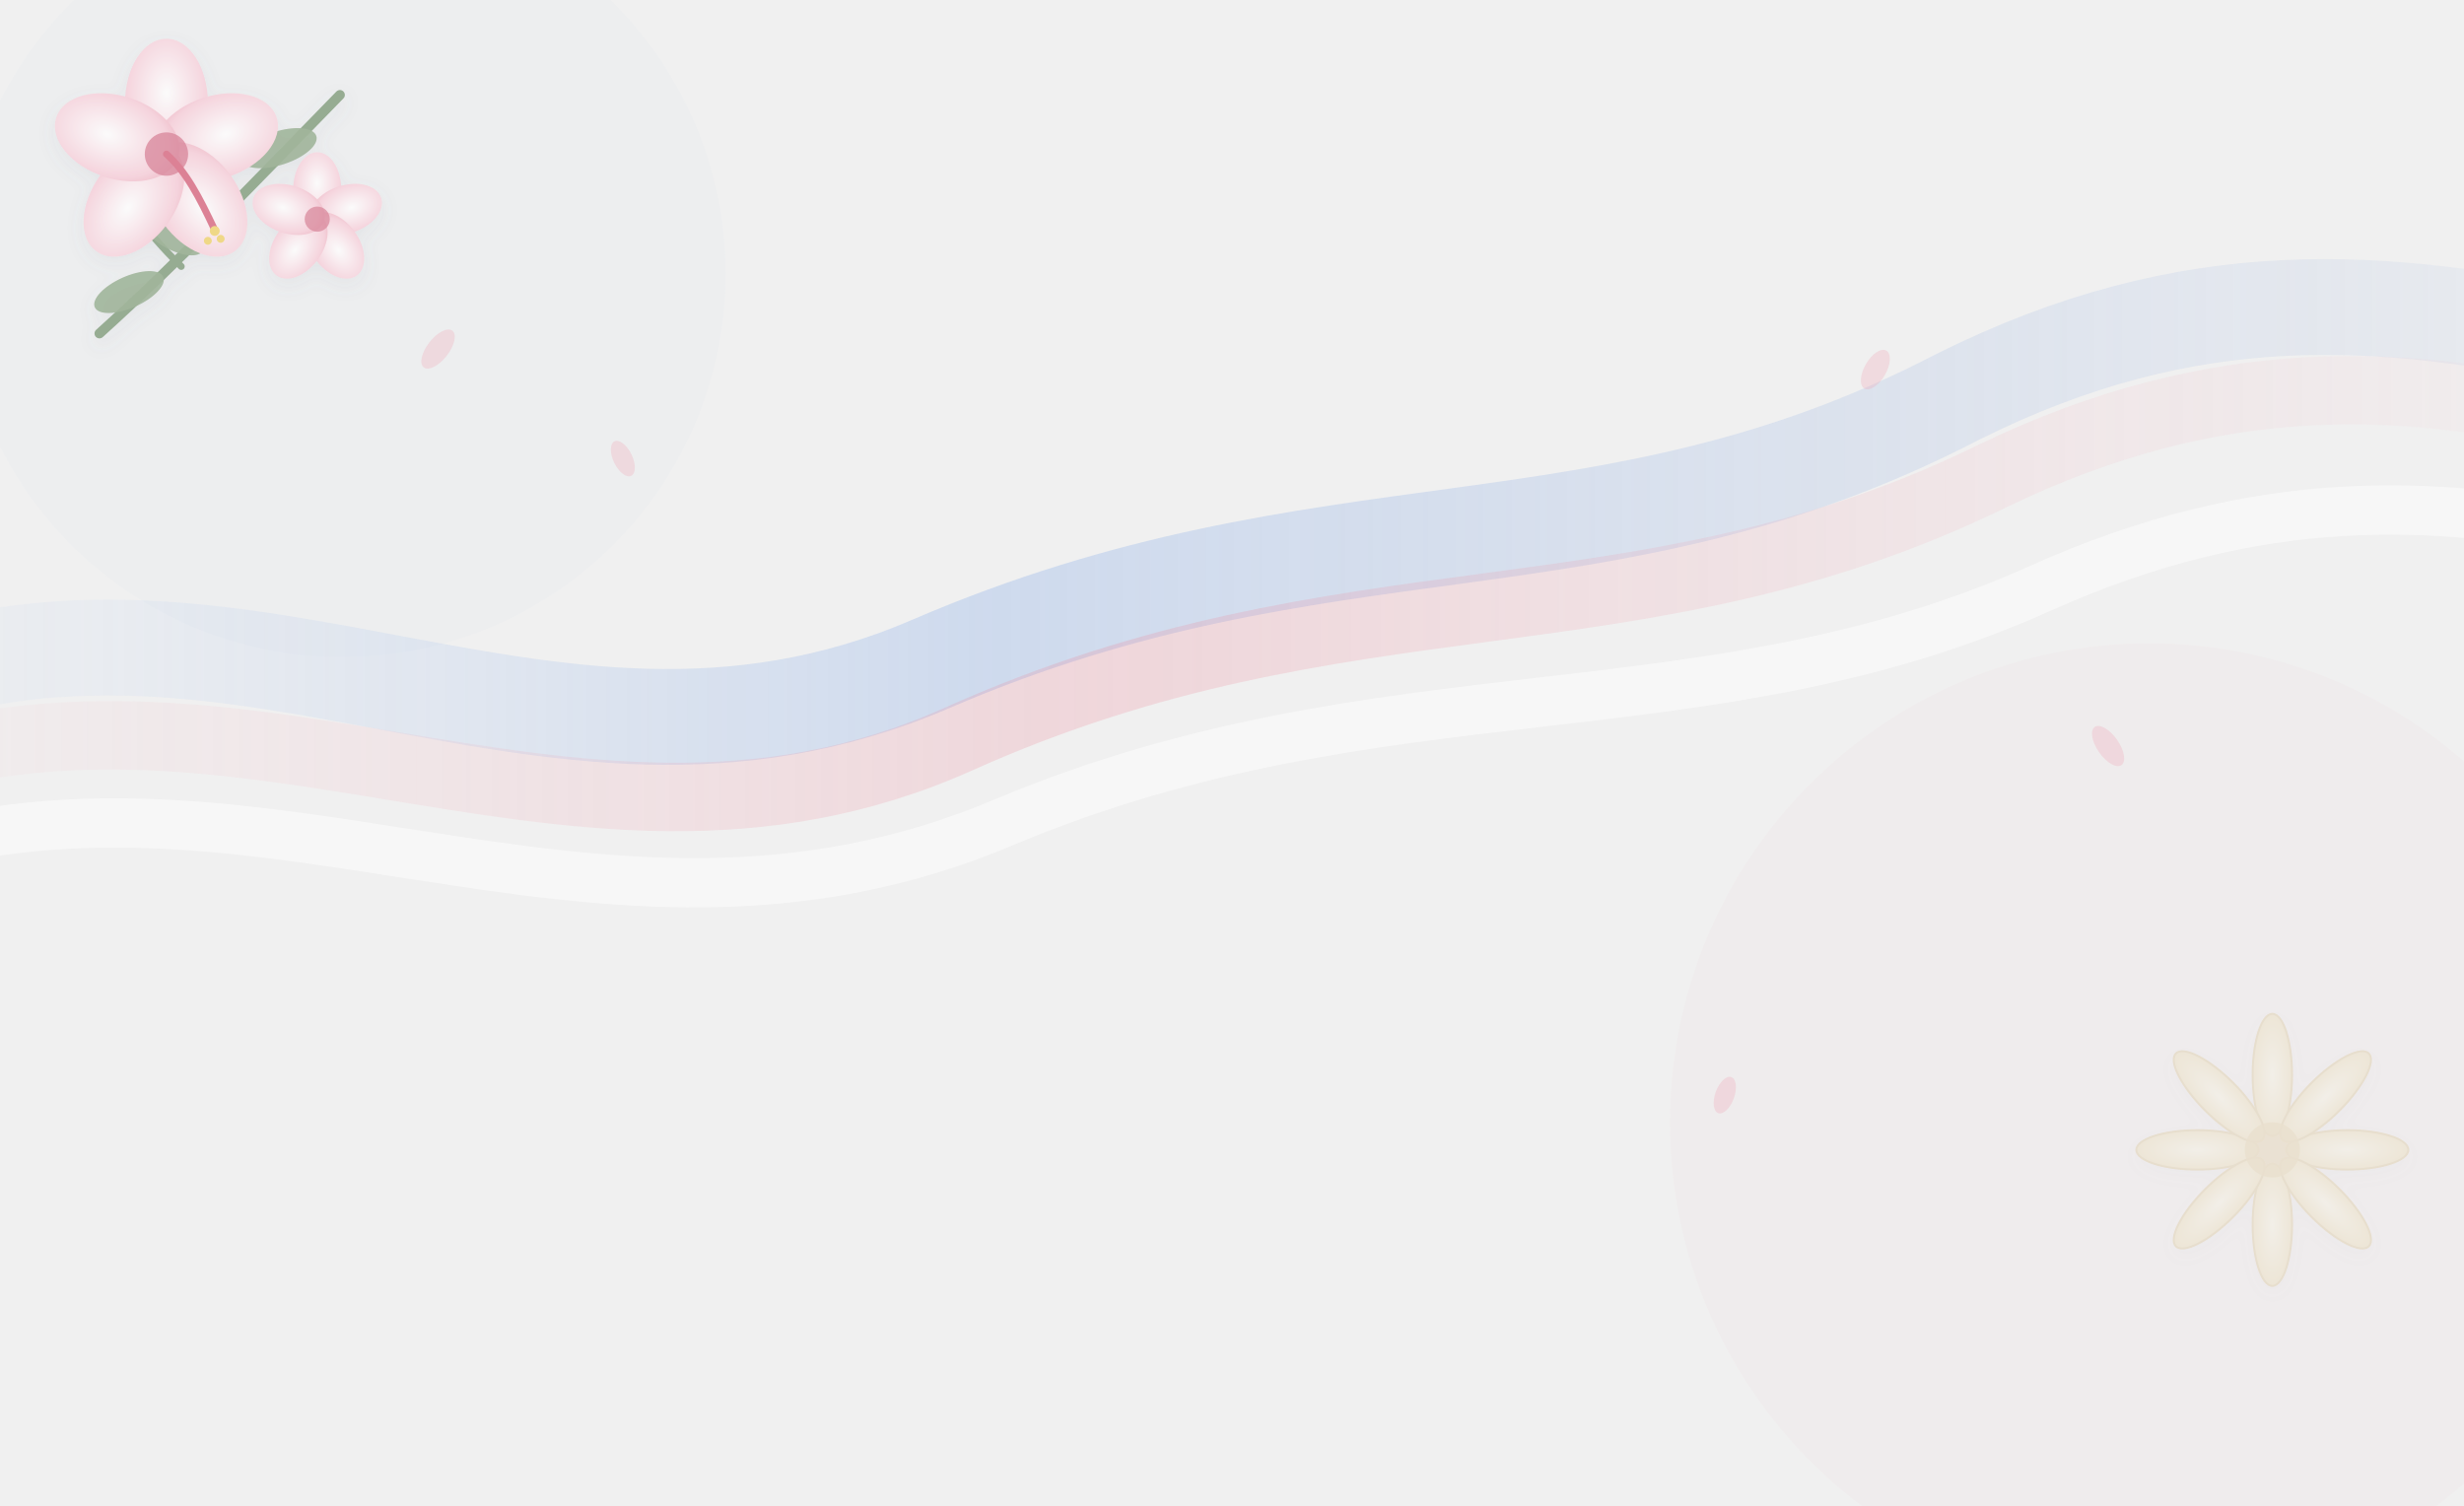
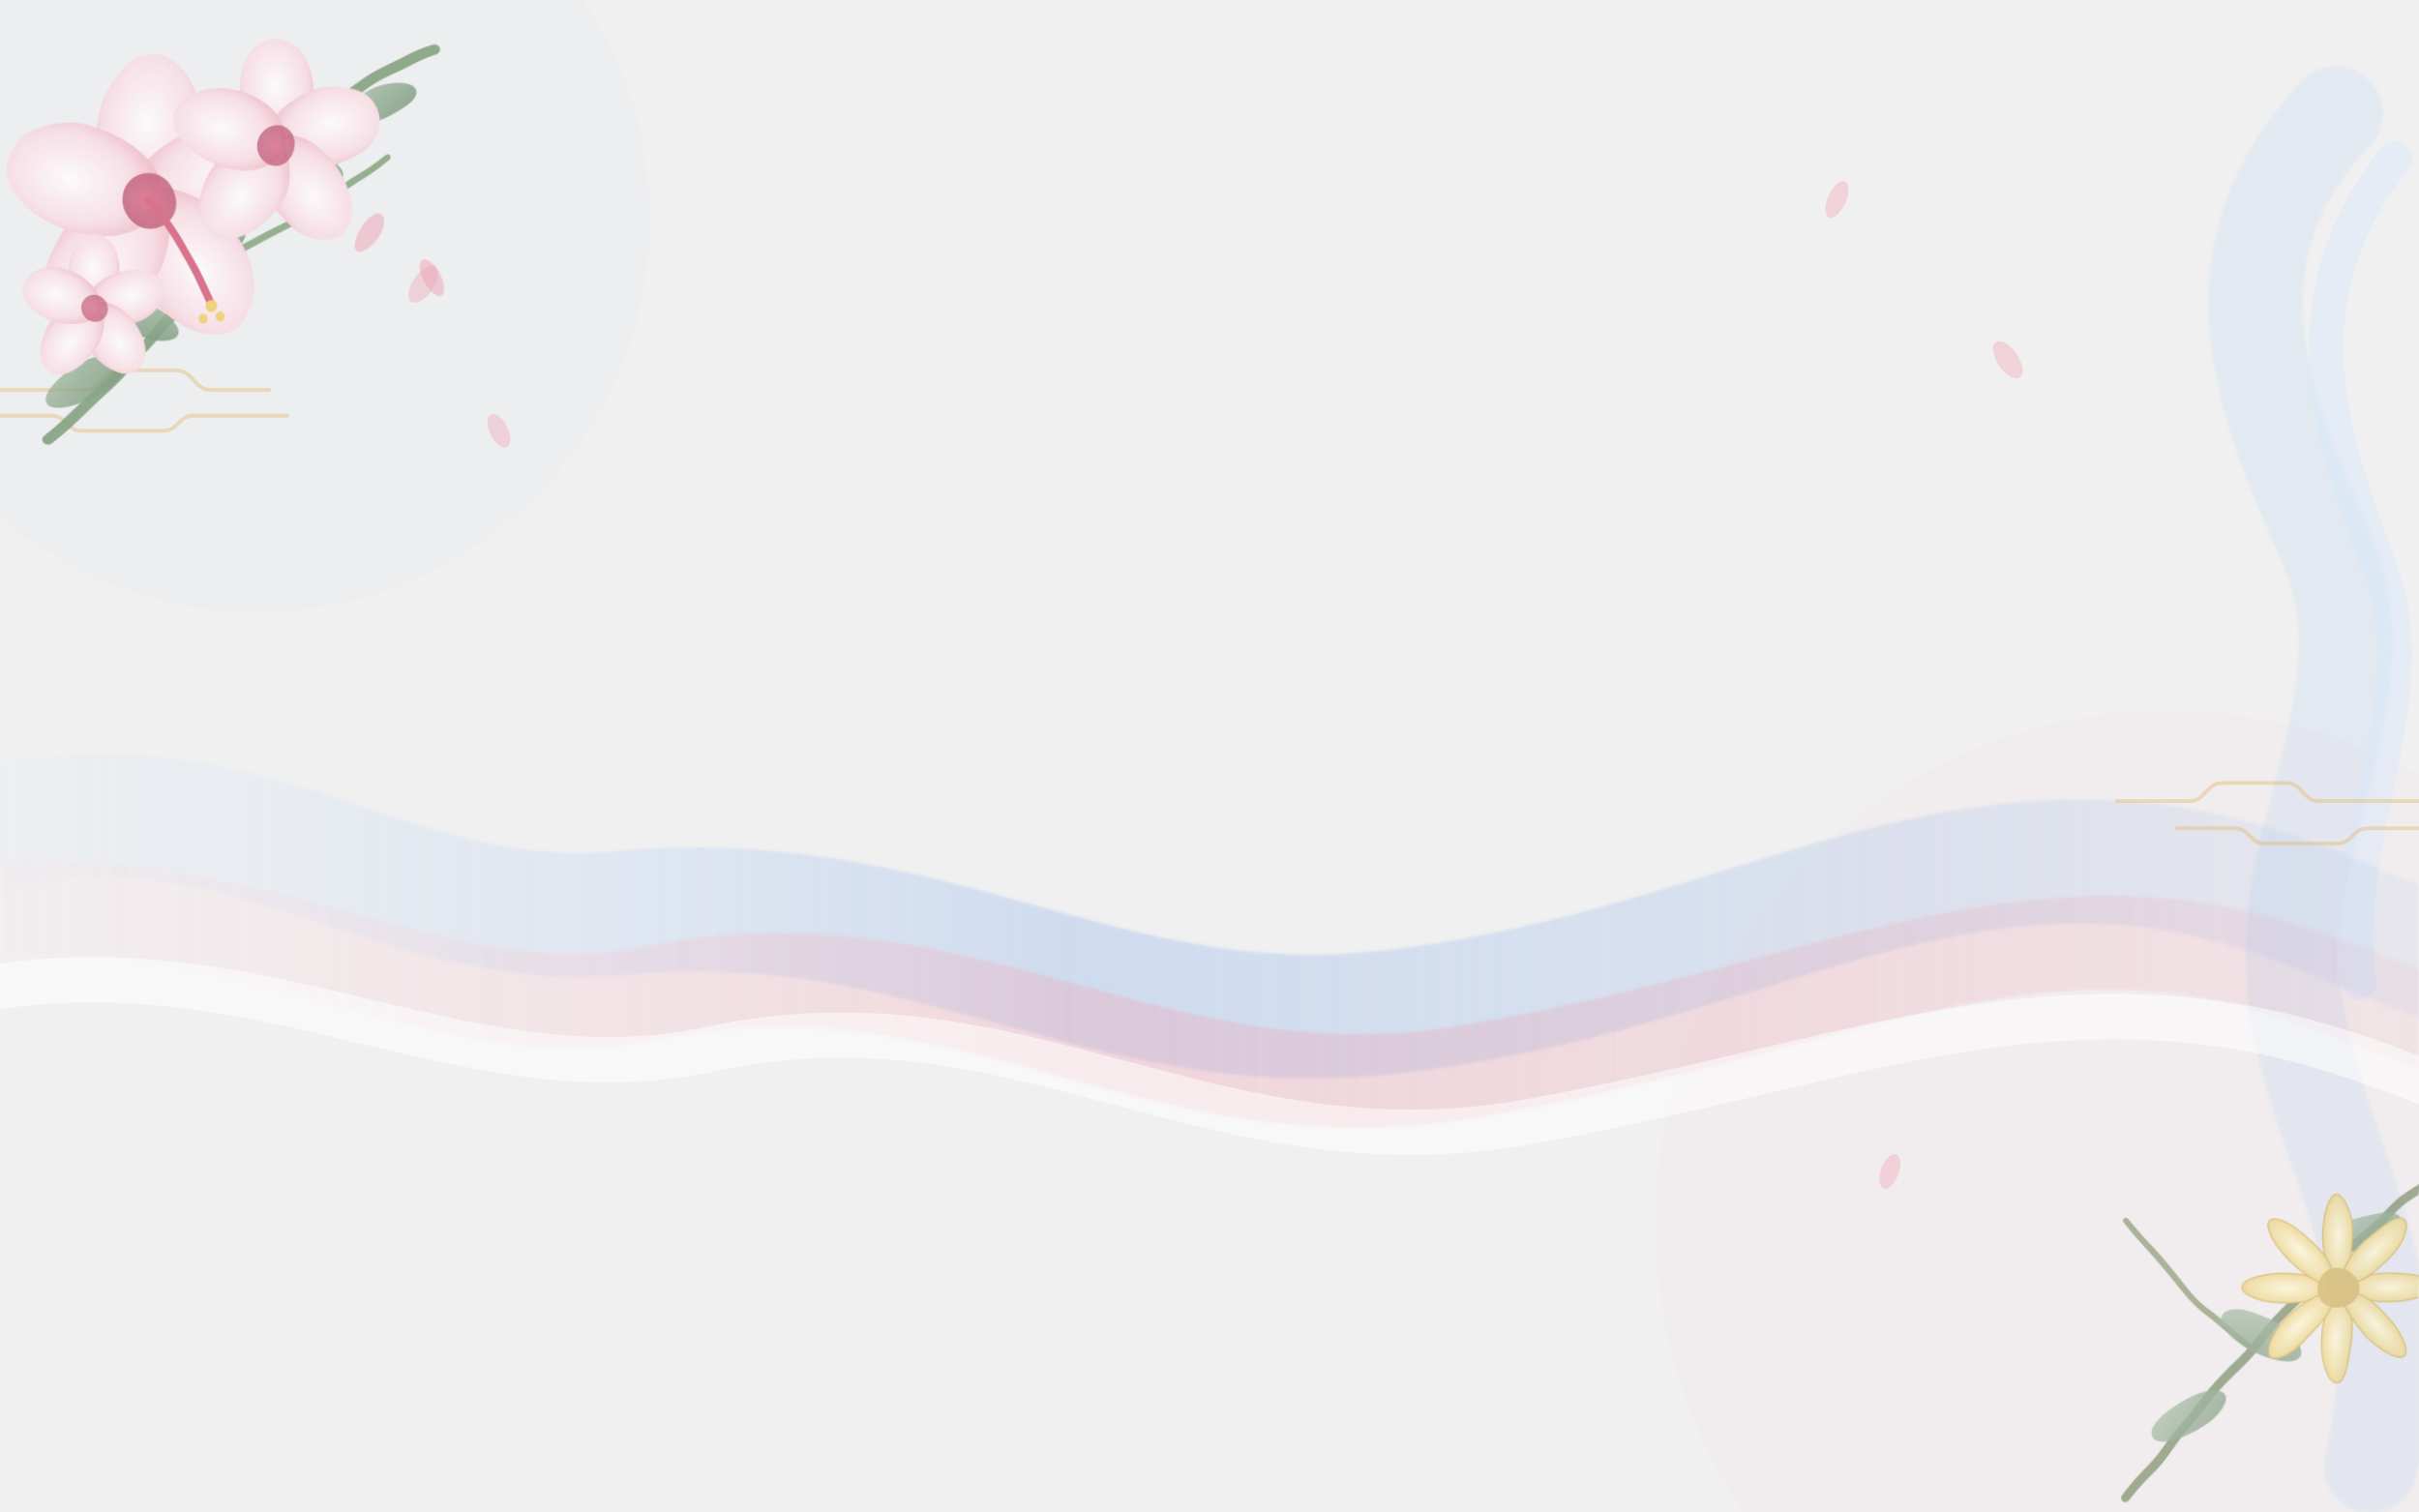
- <svg xmlns="http://www.w3.org/2000/svg" viewBox="0 0 1800 1100" role="img" aria-label="Soft Korean Japanese floral background">
+ <svg xmlns="http://www.w3.org/2000/svg" viewBox="0 0 1600 1000" role="img" aria-label="Pastel Korean Japanese watercolor frame">
  <defs>
-     <linearGradient id="blueWave" x1="0" y1="0" x2="1" y2="0">
-       <stop offset="0" stop-color="#b8d0f5" stop-opacity=".05" />
-       <stop offset=".42" stop-color="#78a2e7" stop-opacity=".28" />
-       <stop offset="1" stop-color="#6c93d9" stop-opacity=".05" />
+     <linearGradient id="waveBlue" x1="0" y1="0" x2="1" y2="0">
+       <stop offset="0" stop-color="#dceafb" stop-opacity=".10" />
+       <stop offset=".45" stop-color="#8eb5ee" stop-opacity=".34" />
+       <stop offset="1" stop-color="#6e9be2" stop-opacity=".06" />
    </linearGradient>
-     <linearGradient id="redWave" x1="0" y1="0" x2="1" y2="0">
-       <stop offset="0" stop-color="#f4b7c3" stop-opacity=".04" />
-       <stop offset=".46" stop-color="#ec8496" stop-opacity=".24" />
-       <stop offset="1" stop-color="#f2a9b7" stop-opacity=".04" />
+     <linearGradient id="waveRed" x1="0" y1="0" x2="1" y2="0">
+       <stop offset="0" stop-color="#fde4e9" stop-opacity=".12" />
+       <stop offset=".46" stop-color="#f2a4b3" stop-opacity=".34" />
+       <stop offset="1" stop-color="#e77b91" stop-opacity=".06" />
    </linearGradient>
-     <radialGradient id="mugu" cx="50%" cy="42%" r="72%">
-       <stop offset="0" stop-color="#fff" />
-       <stop offset=".68" stop-color="#f7cbd7" />
-       <stop offset="1" stop-color="#e997ab" />
+     <linearGradient id="leaf" x1="0" y1="0" x2="1" y2="1">
+       <stop offset="0" stop-color="#9fb79a" />
+       <stop offset="1" stop-color="#688b6a" />
+     </linearGradient>
+     <radialGradient id="mugu" cx="48%" cy="42%" r="72%">
+       <stop offset="0" stop-color="#fffdfd" />
+       <stop offset=".58" stop-color="#f8dce3" />
+       <stop offset="1" stop-color="#e999ad" />
+     </radialGradient>
+     <radialGradient id="muguHeart" cx="50%" cy="50%" r="70%">
+       <stop offset="0" stop-color="#d34e71" />
+       <stop offset="1" stop-color="#a93b5b" />
    </radialGradient>
    <radialGradient id="kiku" cx="50%" cy="50%" r="70%">
-       <stop offset="0" stop-color="#fff8d2" />
-       <stop offset=".65" stop-color="#e9cf82" />
-       <stop offset="1" stop-color="#caa853" />
+       <stop offset="0" stop-color="#fff9d8" />
+       <stop offset=".63" stop-color="#efd98f" />
+       <stop offset="1" stop-color="#caa750" />
    </radialGradient>
-     <filter id="shadow" x="-35%" y="-35%" width="170%" height="170%">
-       <feDropShadow dx="0" dy="7" stdDeviation="9" flood-color="#64748b" flood-opacity=".10" />
+     <filter id="watercolor" x="-30%" y="-30%" width="160%" height="160%">
+       <feTurbulence type="fractalNoise" baseFrequency=".018" numOctaves="2" seed="11" result="noise" />
+       <feDisplacementMap in="SourceGraphic" in2="noise" scale="5" xChannelSelector="R" yChannelSelector="B" result="rough" />
+       <feGaussianBlur in="rough" stdDeviation=".45" />
+     </filter>
+     <filter id="soft" x="-40%" y="-40%" width="180%" height="180%">
+       <feGaussianBlur stdDeviation="1.2" />
    </filter>
  </defs>
-   <circle cx="250" cy="200" r="280" fill="#78a5e6" opacity=".025" />
-   <circle cx="1570" cy="820" r="350" fill="#eb7b8f" opacity=".03" />
-   <path d="M-130 520 C160 380 390 610 680 485 C970 360 1170 425 1430 290 C1600 205 1740 215 1900 250" fill="none" stroke="url(#blueWave)" stroke-width="70" stroke-linecap="round" />
-   <path d="M-140 585 C155 445 410 670 700 540 C985 412 1195 475 1455 348 C1620 268 1760 275 1900 310" fill="none" stroke="url(#redWave)" stroke-width="50" stroke-linecap="round" />
-   <path d="M-110 635 C180 525 430 730 735 600 C1010 485 1245 540 1490 430 C1650 358 1780 365 1900 390" fill="none" stroke="#fff" stroke-opacity=".48" stroke-width="36" stroke-linecap="round" />
-   <g transform="translate(28 42) scale(.72)" filter="url(#shadow)" opacity=".76">
-     <path d="M62 280 C145 205 220 126 306 38" fill="none" stroke="#7a9775" stroke-width="10" stroke-linecap="round" />
-     <path d="M145 212 C105 173 78 133 57 92" fill="none" stroke="#7a9775" stroke-width="7" stroke-linecap="round" />
-     <g fill="#89a381" opacity=".9">
-       <ellipse cx="92" cy="238" rx="38" ry="16" transform="rotate(-24 92 238)" />
-       <ellipse cx="137" cy="180" rx="34" ry="15" transform="rotate(28 137 180)" />
-       <ellipse cx="244" cy="92" rx="40" ry="17" transform="rotate(-18 244 92)" />
+   <circle cx="170" cy="145" r="260" fill="#9fc3f4" opacity=".035" />
+   <circle cx="1435" cy="810" r="340" fill="#f4a9b7" opacity=".045" />
+   <path d="M1545 75 C1455 170 1498 270 1538 360 C1582 458 1504 552 1518 660 C1530 760 1600 842 1568 970" fill="none" stroke="#a8c8f2" stroke-opacity=".18" stroke-width="62" stroke-linecap="round" filter="url(#soft)" />
+   <path d="M1584 105 C1508 200 1544 295 1575 378 C1605 463 1548 550 1560 650" fill="none" stroke="#d7e7fa" stroke-opacity=".46" stroke-width="23" stroke-linecap="round" />
+   <path d="M-80 570 C145 480 240 620 410 604 C615 585 730 690 915 670 C1135 647 1270 540 1455 578 C1535 595 1595 636 1670 650" fill="none" stroke="url(#waveBlue)" stroke-width="82" stroke-linecap="round" filter="url(#soft)" />
+   <path d="M-95 625 C115 545 270 690 430 657 C635 615 765 742 965 710 C1180 675 1310 602 1465 630 C1544 645 1606 682 1680 704" fill="none" stroke="url(#waveRed)" stroke-width="62" stroke-linecap="round" filter="url(#soft)" />
+   <path d="M-80 672 C145 595 290 733 470 694 C675 650 800 780 1012 742 C1205 707 1332 650 1495 682 C1563 696 1622 724 1682 748" fill="none" stroke="#fff" stroke-opacity=".5" stroke-width="30" stroke-linecap="round" />
+   <g fill="none" stroke="#dfb45e" stroke-width="2.5" opacity=".38" stroke-linecap="round">
+     <path d="M0 258 h56 c12 0 12-13 24-13 h36 c12 0 12 13 24 13 h38" />
+     <path d="M0 275 h34 c10 0 10 10 20 10 h54 c10 0 10-10 20-10 h62" />
+     <path d="M1400 530 h48 c11 0 11-12 22-12 h42 c11 0 11 12 22 12 h66" />
+     <path d="M1440 548 h38 c10 0 10 10 20 10 h48 c10 0 10-10 20-10 h34" />
+   </g>
+   <g transform="translate(10 26)" filter="url(#watercolor)" opacity=".84">
+     <path d="M22 265 C88 210 132 145 190 70 C217 35 246 20 278 7" fill="none" stroke="#7d9d78" stroke-width="7" stroke-linecap="round" />
+     <path d="M84 205 C62 166 45 135 31 92" fill="none" stroke="#86a47f" stroke-width="4.5" stroke-linecap="round" />
+     <path d="M140 143 C184 123 216 102 246 78" fill="none" stroke="#86a47f" stroke-width="4.5" stroke-linecap="round" />
+     <g fill="url(#leaf)" opacity=".86">
+       <ellipse cx="47" cy="226" rx="29" ry="12" transform="rotate(-30 47 226)" />
+       <ellipse cx="82" cy="183" rx="28" ry="11" transform="rotate(25 82 183)" />
+       <ellipse cx="125" cy="137" rx="29" ry="12" transform="rotate(-20 125 137)" />
+       <ellipse cx="192" cy="83" rx="27" ry="11" transform="rotate(18 192 83)" />
+       <ellipse cx="243" cy="42" rx="24" ry="10" transform="rotate(-22 243 42)" />
    </g>
-     <g transform="translate(130 98)">
-       <ellipse cy="-52" rx="42" ry="65" fill="url(#mugu)" />
-       <ellipse cx="50" cy="-17" rx="42" ry="65" fill="url(#mugu)" transform="rotate(72 50 -17)" />
-       <ellipse cx="31" cy="46" rx="42" ry="65" fill="url(#mugu)" transform="rotate(144 31 46)" />
-       <ellipse cx="-33" cy="46" rx="42" ry="65" fill="url(#mugu)" transform="rotate(216 -33 46)" />
-       <ellipse cx="-50" cy="-17" rx="42" ry="65" fill="url(#mugu)" transform="rotate(288 -50 -17)" />
-       <circle r="22" fill="#cf607b" opacity=".72" />
-       <path d="M0 0 C20 18 33 43 49 77" fill="none" stroke="#d65f79" stroke-width="7" stroke-linecap="round" />
-       <g fill="#efd166">
-         <circle cx="49" cy="78" r="5" />
-         <circle cx="55" cy="86" r="4" />
-         <circle cx="42" cy="88" r="4" />
+     <g transform="translate(89 108)">
+       <ellipse cy="-45" rx="35" ry="53" fill="url(#mugu)" />
+       <ellipse cx="43" cy="-15" rx="35" ry="53" fill="url(#mugu)" transform="rotate(72 43 -15)" />
+       <ellipse cx="27" cy="39" rx="35" ry="53" fill="url(#mugu)" transform="rotate(144 27 39)" />
+       <ellipse cx="-29" cy="39" rx="35" ry="53" fill="url(#mugu)" transform="rotate(216 -29 39)" />
+       <ellipse cx="-43" cy="-15" rx="35" ry="53" fill="url(#mugu)" transform="rotate(288 -43 -15)" />
+       <circle r="18" fill="url(#muguHeart)" opacity=".78" />
+       <path d="M0 0 C17 18 28 39 41 67" fill="none" stroke="#d45b78" stroke-width="5" stroke-linecap="round" />
+       <g fill="#f1ce67">
+         <circle cx="41" cy="68" r="4" />
+         <circle cx="47" cy="75" r="3.2" />
+         <circle cx="35" cy="76" r="3.2" />
      </g>
    </g>
-     <g transform="translate(283 164) scale(.58)">
-       <ellipse cy="-52" rx="42" ry="65" fill="url(#mugu)" />
-       <ellipse cx="50" cy="-17" rx="42" ry="65" fill="url(#mugu)" transform="rotate(72 50 -17)" />
-       <ellipse cx="31" cy="46" rx="42" ry="65" fill="url(#mugu)" transform="rotate(144 31 46)" />
-       <ellipse cx="-33" cy="46" rx="42" ry="65" fill="url(#mugu)" transform="rotate(216 -33 46)" />
-       <ellipse cx="-50" cy="-17" rx="42" ry="65" fill="url(#mugu)" transform="rotate(288 -50 -17)" />
-       <circle r="22" fill="#cf607b" opacity=".68" />
+     <g transform="translate(173 70) scale(.72)">
+       <ellipse cy="-45" rx="35" ry="53" fill="url(#mugu)" />
+       <ellipse cx="43" cy="-15" rx="35" ry="53" fill="url(#mugu)" transform="rotate(72 43 -15)" />
+       <ellipse cx="27" cy="39" rx="35" ry="53" fill="url(#mugu)" transform="rotate(144 27 39)" />
+       <ellipse cx="-29" cy="39" rx="35" ry="53" fill="url(#mugu)" transform="rotate(216 -29 39)" />
+       <ellipse cx="-43" cy="-15" rx="35" ry="53" fill="url(#mugu)" transform="rotate(288 -43 -15)" />
+       <circle r="18" fill="url(#muguHeart)" opacity=".74" />
+     </g>
+     <g transform="translate(52 178) scale(.50)">
+       <ellipse cy="-45" rx="35" ry="53" fill="url(#mugu)" />
+       <ellipse cx="43" cy="-15" rx="35" ry="53" fill="url(#mugu)" transform="rotate(72 43 -15)" />
+       <ellipse cx="27" cy="39" rx="35" ry="53" fill="url(#mugu)" transform="rotate(144 27 39)" />
+       <ellipse cx="-29" cy="39" rx="35" ry="53" fill="url(#mugu)" transform="rotate(216 -29 39)" />
+       <ellipse cx="-43" cy="-15" rx="35" ry="53" fill="url(#mugu)" transform="rotate(288 -43 -15)" />
+       <circle r="18" fill="url(#muguHeart)" opacity=".68" />
+     </g>
+     <g fill="#eda1b3" opacity=".58">
+       <ellipse cx="234" cy="128" rx="7" ry="15" transform="rotate(32 234 128)" />
+       <ellipse cx="276" cy="158" rx="6" ry="13" transform="rotate(-28 276 158)" />
    </g>
  </g>
-   <g transform="translate(1660 840) scale(.72)" opacity=".20" filter="url(#shadow)">
-     <g fill="url(#kiku)" stroke="#c7a34d" stroke-width="2">
-       <ellipse cy="-76" rx="20" ry="62" />
-       <ellipse cy="76" rx="20" ry="62" />
-       <ellipse cx="76" rx="62" ry="20" />
-       <ellipse cx="-76" rx="62" ry="20" />
-       <ellipse cx="54" cy="-54" rx="20" ry="62" transform="rotate(45 54 -54)" />
-       <ellipse cx="-54" cy="54" rx="20" ry="62" transform="rotate(45 -54 54)" />
-       <ellipse cx="-54" cy="-54" rx="20" ry="62" transform="rotate(-45 -54 -54)" />
-       <ellipse cx="54" cy="54" rx="20" ry="62" transform="rotate(-45 54 54)" />
+   <g transform="translate(1370 702)" filter="url(#watercolor)" opacity=".72">
+     <path d="M36 290 C88 225 140 160 205 105 C240 75 276 51 326 28" fill="none" stroke="#7f906e" stroke-width="6" stroke-linecap="round" />
+     <path d="M120 190 C86 164 59 135 37 105" fill="none" stroke="#8c9c78" stroke-width="4" stroke-linecap="round" />
+     <g fill="url(#leaf)" opacity=".8">
+       <ellipse cx="78" cy="235" rx="28" ry="11" transform="rotate(-30 78 235)" />
+       <ellipse cx="126" cy="181" rx="29" ry="12" transform="rotate(26 126 181)" />
+       <ellipse cx="193" cy="113" rx="27" ry="11" transform="rotate(-18 193 113)" />
+       <ellipse cx="265" cy="66" rx="24" ry="10" transform="rotate(22 265 66)" />
    </g>
-     <circle r="28" fill="#d3ae50" opacity=".8" />
+     <g transform="translate(176 150) scale(.74)">
+       <g fill="url(#kiku)" stroke="#d2b05a" stroke-width="1.1">
+         <ellipse cy="-46" rx="13" ry="39" />
+         <ellipse cy="46" rx="13" ry="39" />
+         <ellipse cx="46" rx="39" ry="13" />
+         <ellipse cx="-46" rx="39" ry="13" />
+         <ellipse cx="33" cy="-33" rx="13" ry="39" transform="rotate(45 33 -33)" />
+         <ellipse cx="-33" cy="33" rx="13" ry="39" transform="rotate(45 -33 33)" />
+         <ellipse cx="-33" cy="-33" rx="13" ry="39" transform="rotate(-45 -33 -33)" />
+         <ellipse cx="33" cy="33" rx="13" ry="39" transform="rotate(-45 33 33)" />
+       </g>
+       <circle r="18" fill="#d6b45e" />
+     </g>
+     <g transform="translate(275 76) scale(.46)">
+       <g fill="url(#kiku)" stroke="#d2b05a" stroke-width="1.1">
+         <ellipse cy="-46" rx="13" ry="39" />
+         <ellipse cy="46" rx="13" ry="39" />
+         <ellipse cx="46" rx="39" ry="13" />
+         <ellipse cx="-46" rx="39" ry="13" />
+         <ellipse cx="33" cy="-33" rx="13" ry="39" transform="rotate(45 33 -33)" />
+         <ellipse cx="-33" cy="33" rx="13" ry="39" transform="rotate(45 -33 33)" />
+         <ellipse cx="-33" cy="-33" rx="13" ry="39" transform="rotate(-45 -33 -33)" />
+         <ellipse cx="33" cy="33" rx="13" ry="39" transform="rotate(-45 33 33)" />
+       </g>
+       <circle r="18" fill="#d6b45e" />
+     </g>
  </g>
-   <g fill="#efa2b2" opacity=".28">
-     <ellipse cx="320" cy="255" rx="8" ry="17" transform="rotate(38 320 255)" />
-     <ellipse cx="455" cy="335" rx="7" ry="14" transform="rotate(-26 455 335)" />
-     <ellipse cx="1370" cy="270" rx="8" ry="16" transform="rotate(30 1370 270)" />
-     <ellipse cx="1540" cy="545" rx="8" ry="17" transform="rotate(-35 1540 545)" />
-     <ellipse cx="1260" cy="800" rx="7" ry="14" transform="rotate(20 1260 800)" />
+   <g fill="#efa5b5" opacity=".40">
+     <ellipse cx="280" cy="188" rx="7" ry="14" transform="rotate(34 280 188)" />
+     <ellipse cx="330" cy="285" rx="6" ry="12" transform="rotate(-26 330 285)" />
+     <ellipse cx="1215" cy="132" rx="6" ry="13" transform="rotate(24 1215 132)" />
+     <ellipse cx="1328" cy="238" rx="7" ry="14" transform="rotate(-34 1328 238)" />
+     <ellipse cx="1250" cy="775" rx="6" ry="12" transform="rotate(20 1250 775)" />
  </g>
</svg>
